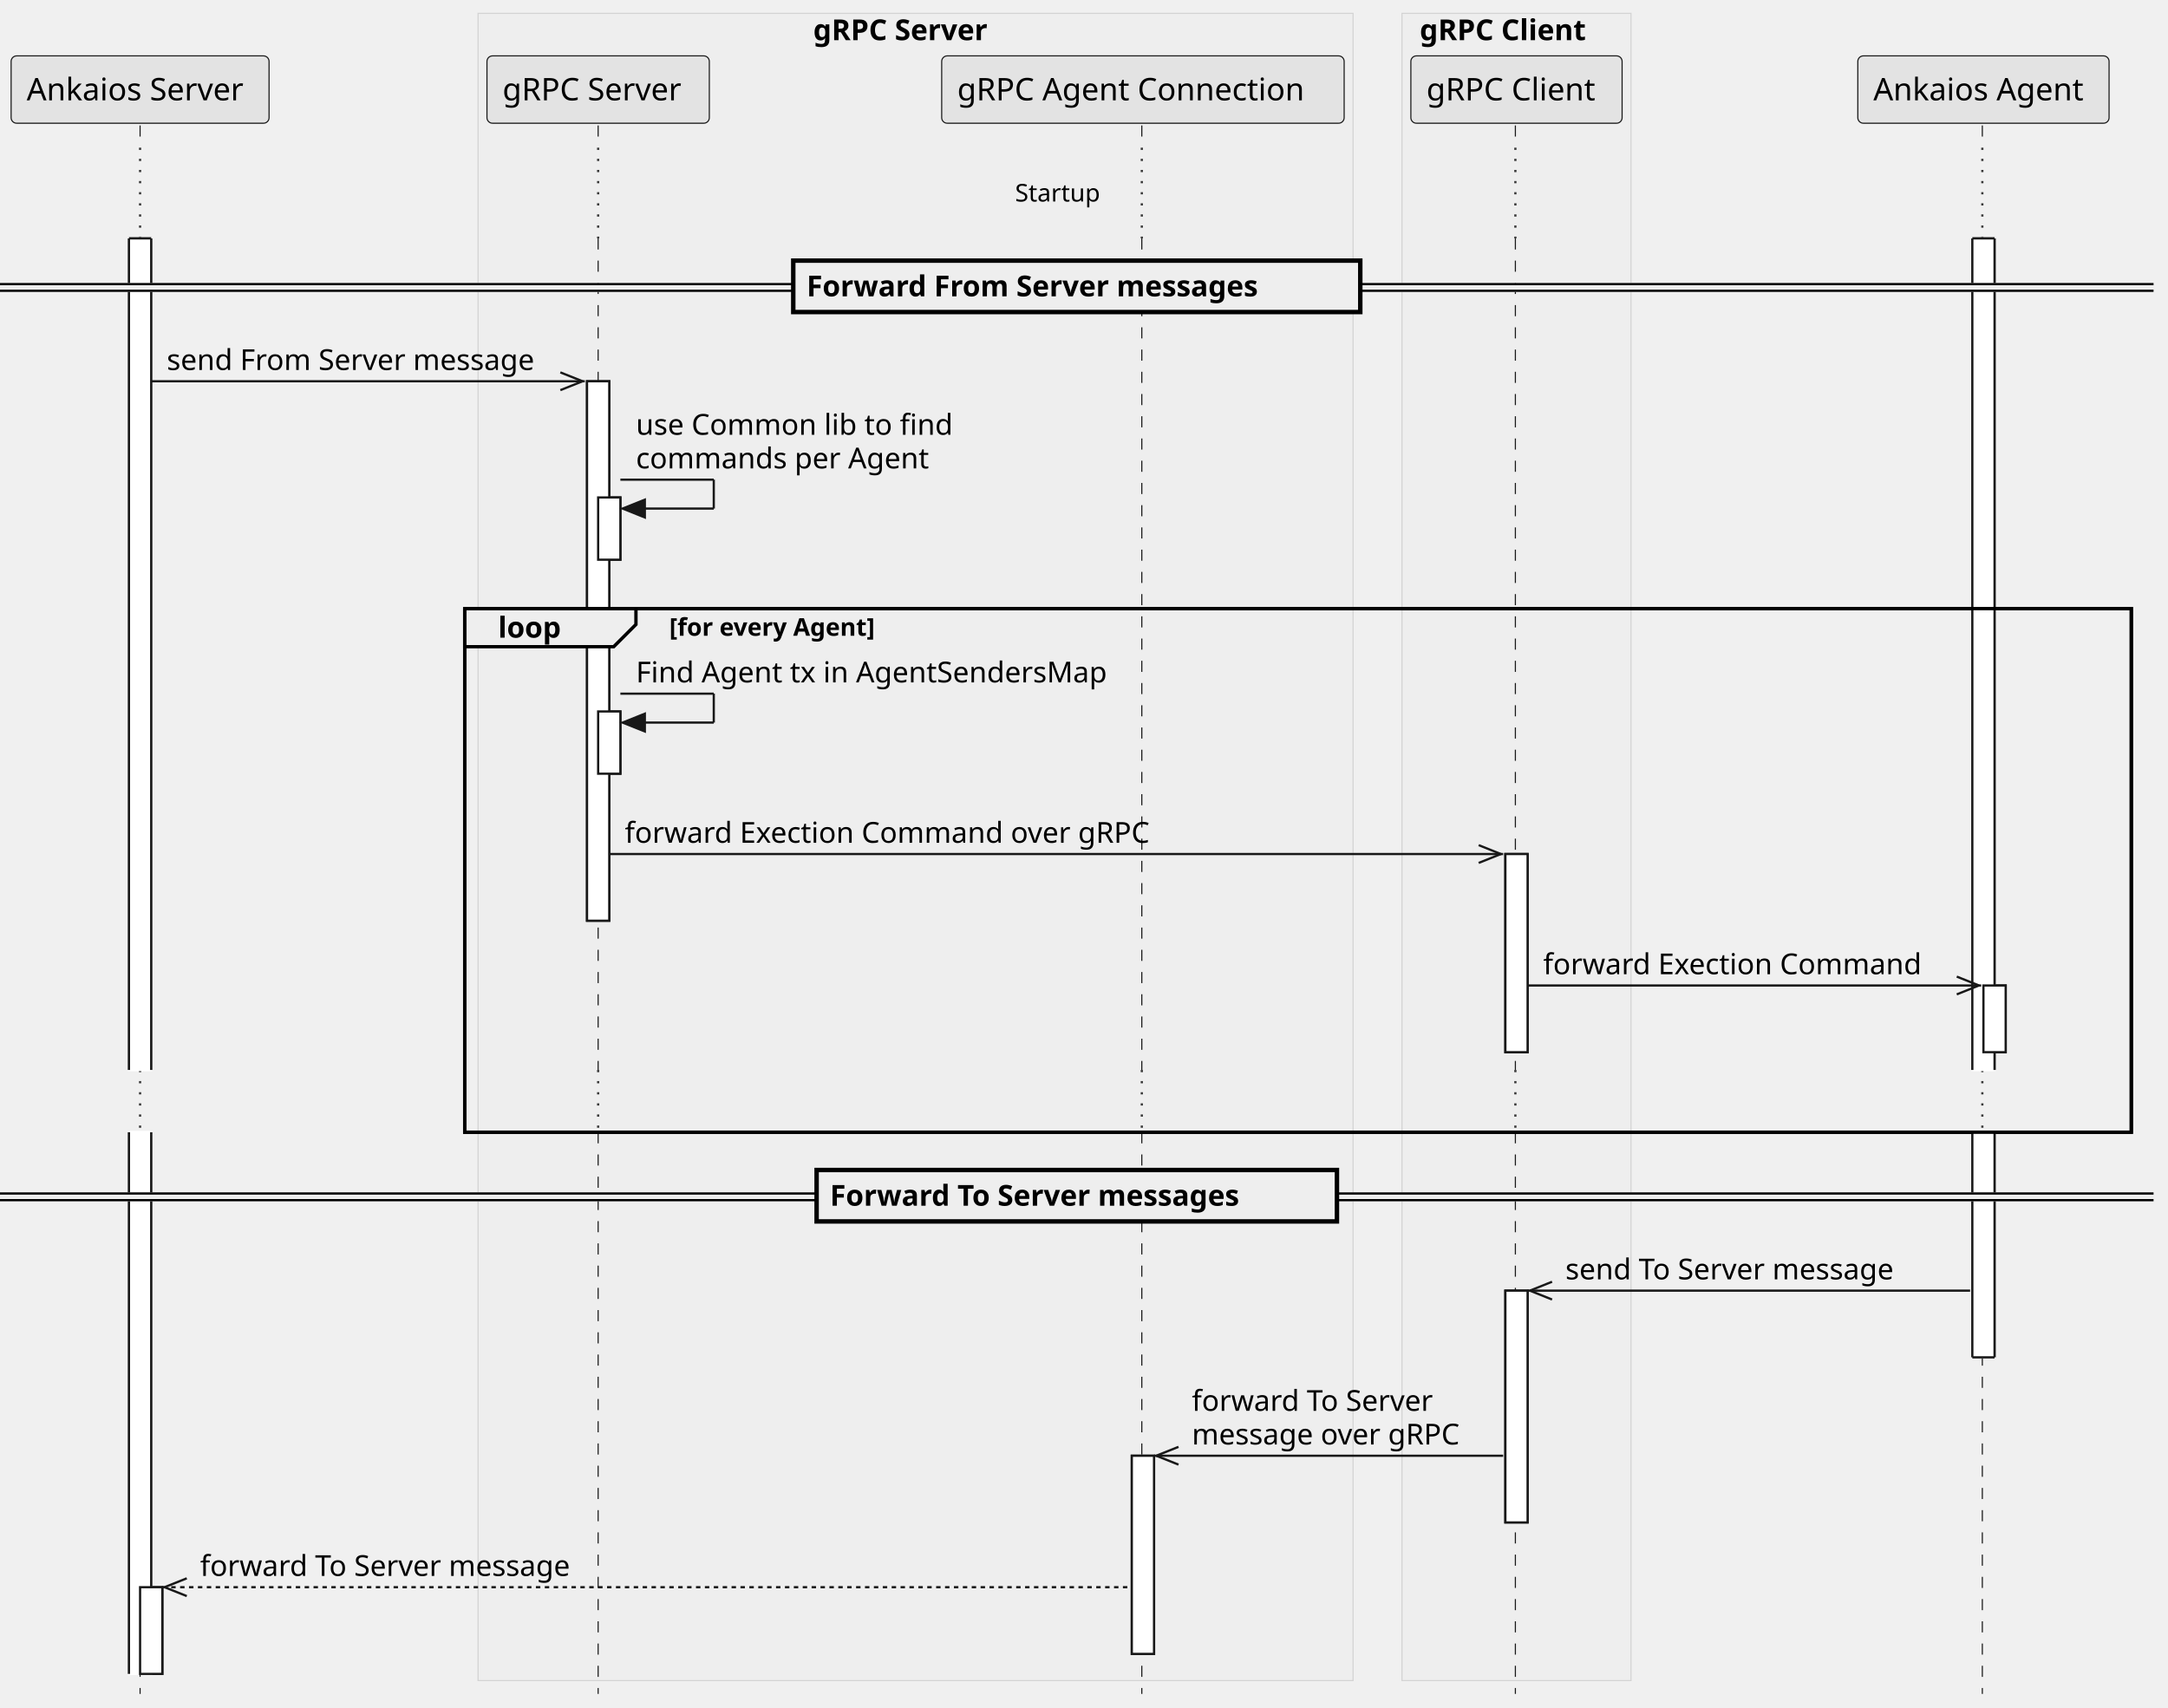
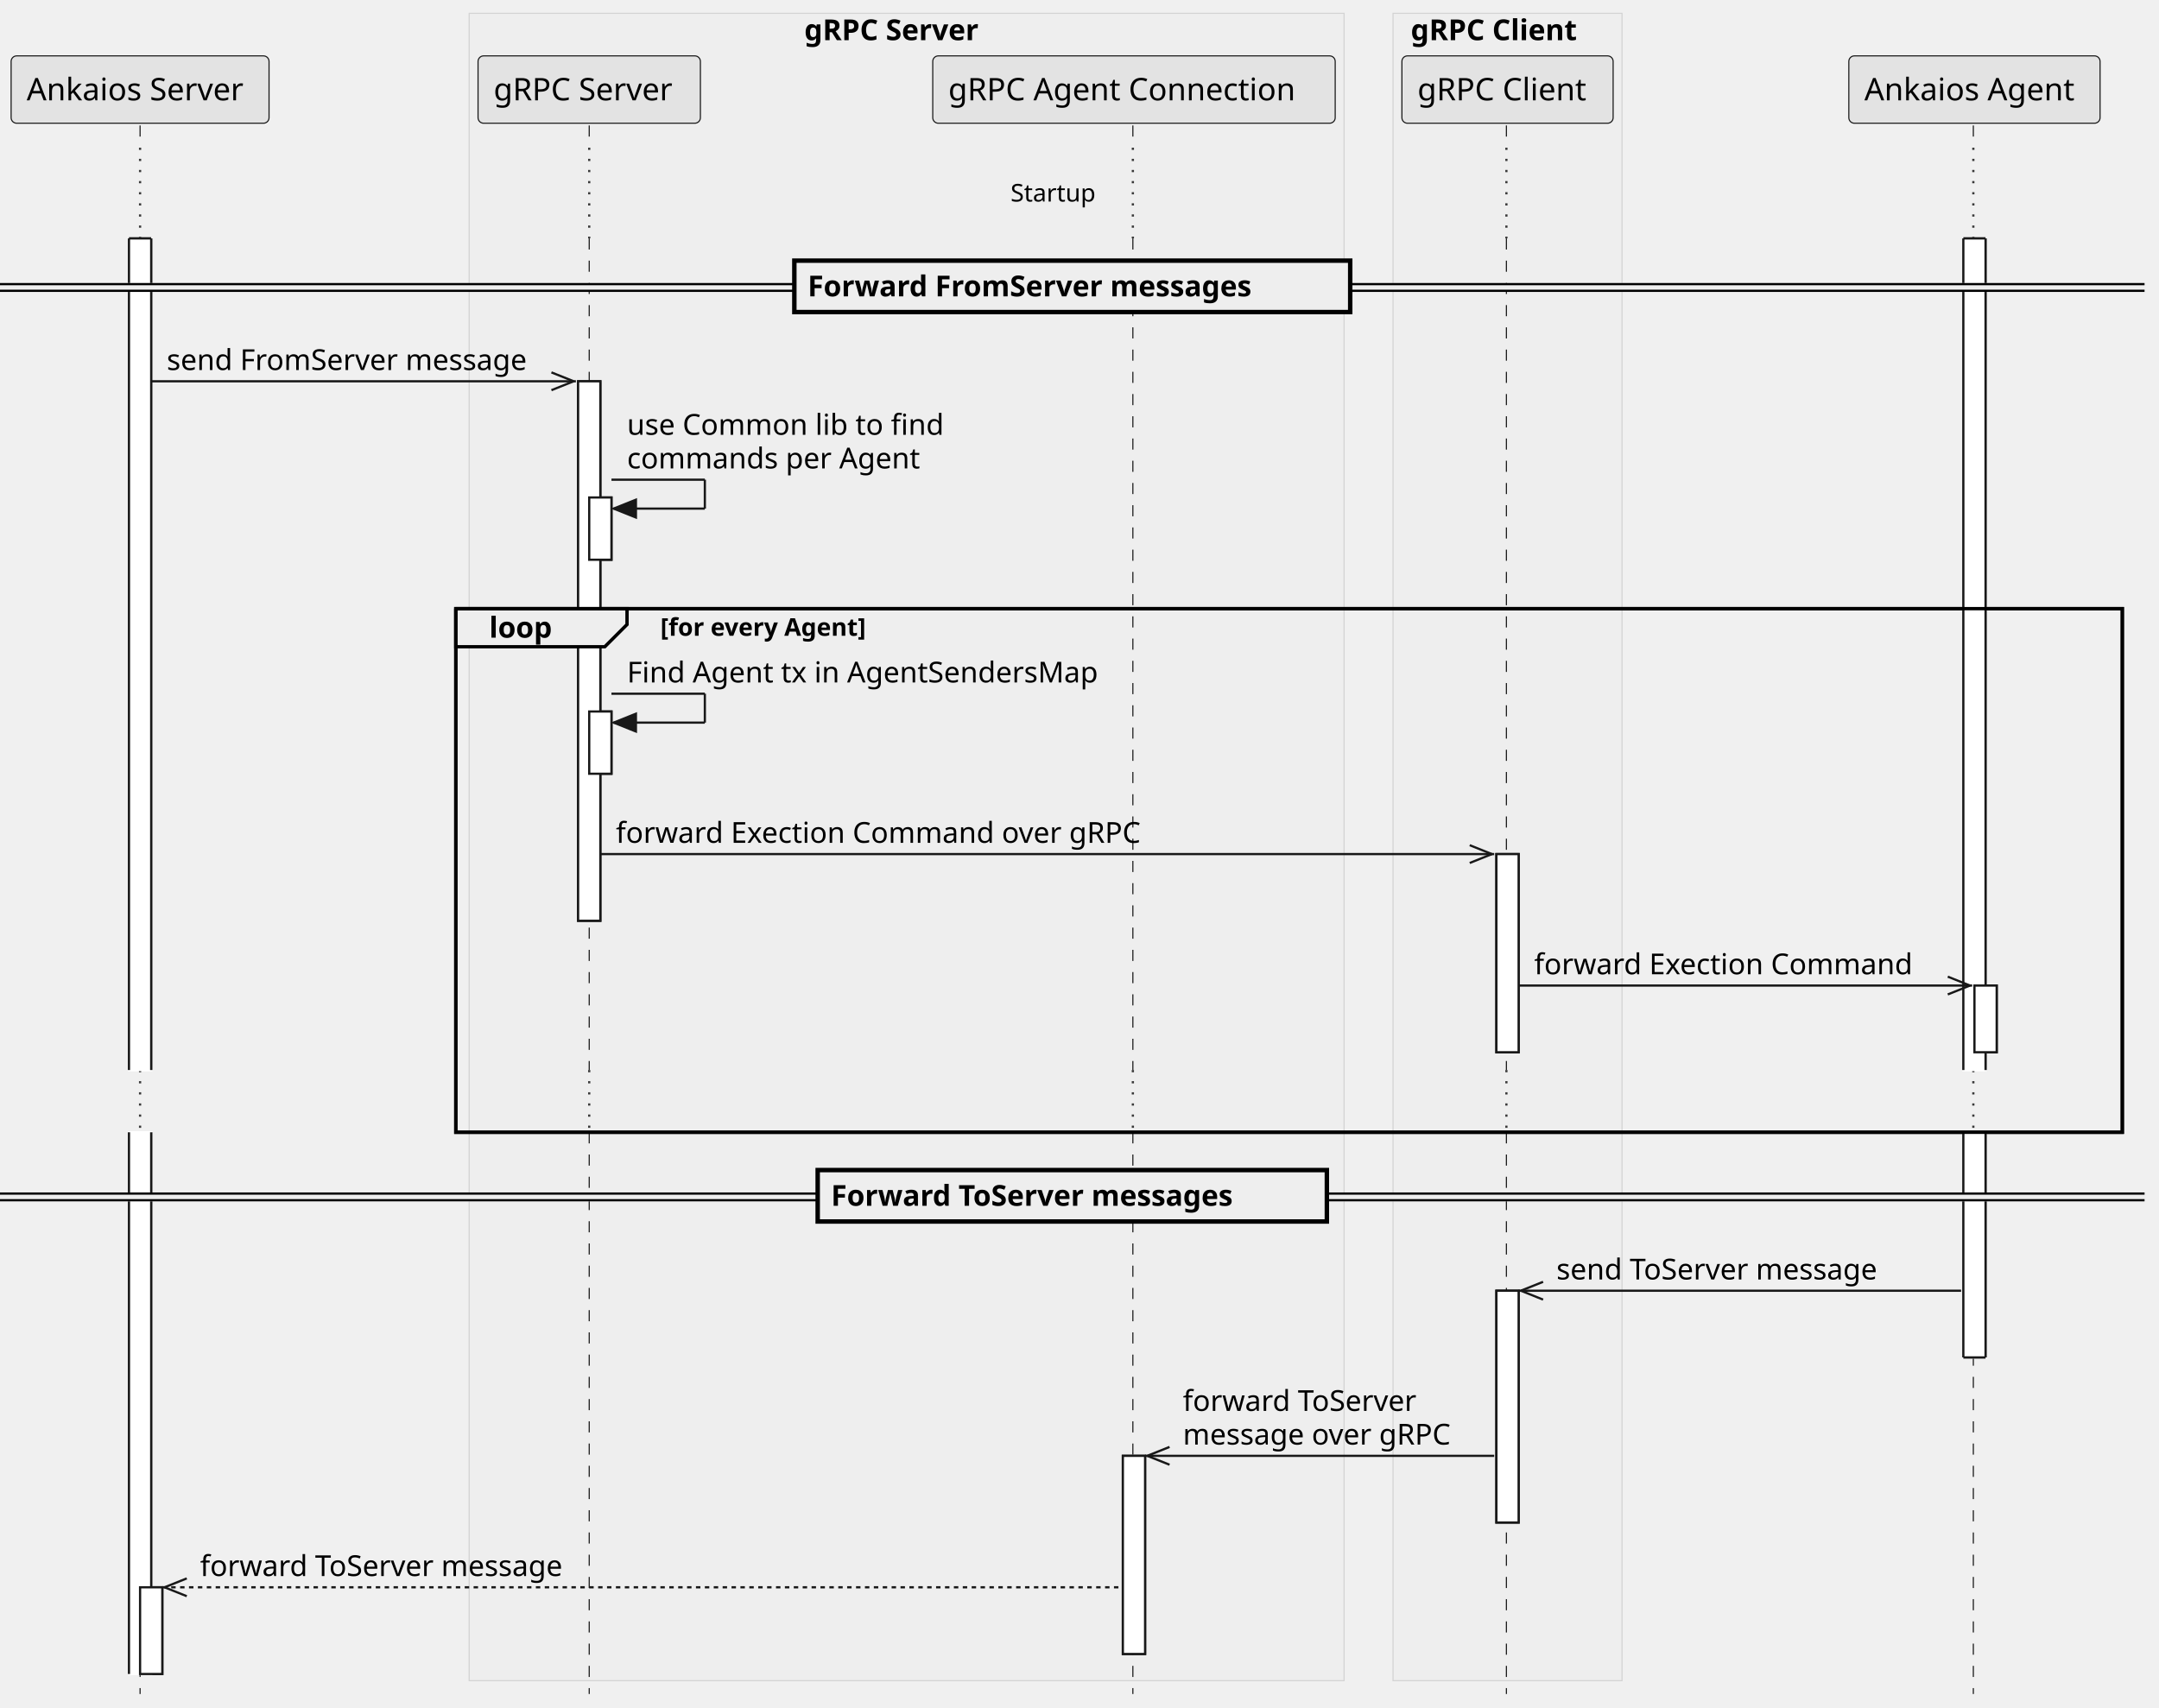
- <svg xmlns="http://www.w3.org/2000/svg" contentStyleType="text/css" height="768px" preserveAspectRatio="none" style="width:975px;height:768px;background:#FFFFFF;" version="1.1" viewBox="0 0 975 768" width="975px" zoomAndPan="magnify">
+ <svg xmlns="http://www.w3.org/2000/svg" contentStyleType="text/css" height="768px" preserveAspectRatio="none" style="width:971px;height:768px;background:#FFFFFF;" version="1.1" viewBox="0 0 971 768" width="971px" zoomAndPan="magnify">
  <defs />
  <g>
-     <rect fill="#EEEEEE" height="749.961" style="stroke:#D3D3D3;stroke-width:0.5;" width="393.5" x="215" y="6" />
-     <text fill="#000000" font-family="sans-serif" font-size="13" font-weight="bold" lengthAdjust="spacing" textLength="92" x="365.75" y="18.067">gRPC Server</text>
-     <rect fill="#EEEEEE" height="749.961" style="stroke:#D3D3D3;stroke-width:0.5;" width="103" x="630.5" y="6" />
-     <text fill="#000000" font-family="sans-serif" font-size="13" font-weight="bold" lengthAdjust="spacing" textLength="87" x="638.5" y="18.067">gRPC Client</text>
+     <rect fill="#EEEEEE" height="749.961" style="stroke:#D3D3D3;stroke-width:0.5;" width="393.5" x="211" y="6" />
+     <text fill="#000000" font-family="sans-serif" font-size="13" font-weight="bold" lengthAdjust="spacing" textLength="92" x="361.75" y="18.067">gRPC Server</text>
+     <rect fill="#EEEEEE" height="749.961" style="stroke:#D3D3D3;stroke-width:0.5;" width="103" x="626.5" y="6" />
+     <text fill="#000000" font-family="sans-serif" font-size="13" font-weight="bold" lengthAdjust="spacing" textLength="87" x="634.5" y="18.067">gRPC Client</text>
    <rect fill="#FFFFFF" height="374.062" style="stroke:#FFFFFF;stroke-width:1.0;" width="10" x="58" y="107.234" />
    <line style="stroke:#181818;stroke-width:1.0;" x1="58" x2="58" y1="107.234" y2="481.297" />
    <line style="stroke:#181818;stroke-width:1.0;" x1="68" x2="68" y1="107.234" y2="481.297" />
    <line style="stroke:#181818;stroke-width:1.0;" x1="58" x2="68" y1="107.234" y2="107.234" />
    <rect fill="#FFFFFF" height="243.664" style="stroke:#FFFFFF;stroke-width:1.0;" width="10" x="58" y="509.297" />
    <line style="stroke:#181818;stroke-width:1.0;" x1="58" x2="58" y1="509.297" y2="752.961" />
    <line style="stroke:#181818;stroke-width:1.0;" x1="68" x2="68" y1="509.297" y2="752.961" />
    <rect fill="#FFFFFF" height="39" style="stroke:#181818;stroke-width:1.0;" width="10" x="63" y="713.961" />
-     <rect fill="#FFFFFF" height="242.664" style="stroke:#181818;stroke-width:1.0;" width="10" x="264" y="171.5" />
-     <rect fill="#FFFFFF" height="28" style="stroke:#181818;stroke-width:1.0;" width="10" x="269" y="223.766" />
-     <rect fill="#FFFFFF" height="28" style="stroke:#181818;stroke-width:1.0;" width="10" x="269" y="320.031" />
-     <rect fill="#FFFFFF" height="89.133" style="stroke:#181818;stroke-width:1.0;" width="10" x="509" y="654.828" />
-     <rect fill="#FFFFFF" height="89.133" style="stroke:#181818;stroke-width:1.0;" width="10" x="677" y="384.164" />
-     <rect fill="#FFFFFF" height="104.266" style="stroke:#181818;stroke-width:1.0;" width="10" x="677" y="580.562" />
-     <rect fill="#FFFFFF" height="374.062" style="stroke:#FFFFFF;stroke-width:1.0;" width="10" x="887" y="107.234" />
-     <line style="stroke:#181818;stroke-width:1.0;" x1="887" x2="887" y1="107.234" y2="481.297" />
-     <line style="stroke:#181818;stroke-width:1.0;" x1="897" x2="897" y1="107.234" y2="481.297" />
-     <line style="stroke:#181818;stroke-width:1.0;" x1="887" x2="897" y1="107.234" y2="107.234" />
-     <rect fill="#FFFFFF" height="101.266" style="stroke:#FFFFFF;stroke-width:1.0;" width="10" x="887" y="509.297" />
-     <line style="stroke:#181818;stroke-width:1.0;" x1="887" x2="887" y1="509.297" y2="610.562" />
-     <line style="stroke:#181818;stroke-width:1.0;" x1="897" x2="897" y1="509.297" y2="610.562" />
-     <line style="stroke:#181818;stroke-width:1.0;" x1="887" x2="897" y1="610.562" y2="610.562" />
-     <rect fill="#FFFFFF" height="30" style="stroke:#181818;stroke-width:1.0;" width="10" x="892" y="443.297" />
-     <rect fill="none" height="235.531" style="stroke:#000000;stroke-width:1.5;" width="749.5" x="209" y="273.766" />
+     <rect fill="#FFFFFF" height="242.664" style="stroke:#181818;stroke-width:1.0;" width="10" x="260" y="171.5" />
+     <rect fill="#FFFFFF" height="28" style="stroke:#181818;stroke-width:1.0;" width="10" x="265" y="223.766" />
+     <rect fill="#FFFFFF" height="28" style="stroke:#181818;stroke-width:1.0;" width="10" x="265" y="320.031" />
+     <rect fill="#FFFFFF" height="89.133" style="stroke:#181818;stroke-width:1.0;" width="10" x="505" y="654.828" />
+     <rect fill="#FFFFFF" height="89.133" style="stroke:#181818;stroke-width:1.0;" width="10" x="673" y="384.164" />
+     <rect fill="#FFFFFF" height="104.266" style="stroke:#181818;stroke-width:1.0;" width="10" x="673" y="580.562" />
+     <rect fill="#FFFFFF" height="374.062" style="stroke:#FFFFFF;stroke-width:1.0;" width="10" x="883" y="107.234" />
+     <line style="stroke:#181818;stroke-width:1.0;" x1="883" x2="883" y1="107.234" y2="481.297" />
+     <line style="stroke:#181818;stroke-width:1.0;" x1="893" x2="893" y1="107.234" y2="481.297" />
+     <line style="stroke:#181818;stroke-width:1.0;" x1="883" x2="893" y1="107.234" y2="107.234" />
+     <rect fill="#FFFFFF" height="101.266" style="stroke:#FFFFFF;stroke-width:1.0;" width="10" x="883" y="509.297" />
+     <line style="stroke:#181818;stroke-width:1.0;" x1="883" x2="883" y1="509.297" y2="610.562" />
+     <line style="stroke:#181818;stroke-width:1.0;" x1="893" x2="893" y1="509.297" y2="610.562" />
+     <line style="stroke:#181818;stroke-width:1.0;" x1="883" x2="893" y1="610.562" y2="610.562" />
+     <rect fill="#FFFFFF" height="30" style="stroke:#181818;stroke-width:1.0;" width="10" x="888" y="443.297" />
+     <rect fill="none" height="235.531" style="stroke:#000000;stroke-width:1.5;" width="749.5" x="205" y="273.766" />
    <line style="stroke:#181818;stroke-width:0.5;stroke-dasharray:5.0,5.0;" x1="63" x2="63" y1="56.43" y2="66.43" />
    <line style="stroke:#383838;stroke-width:1.0;stroke-dasharray:1.0,4.0;" x1="63" x2="63" y1="66.43" y2="107.234" />
    <line style="stroke:#181818;stroke-width:0.5;stroke-dasharray:5.0,5.0;" x1="63" x2="63" y1="107.234" y2="481.297" />
    <line style="stroke:#383838;stroke-width:1.0;stroke-dasharray:1.0,4.0;" x1="63" x2="63" y1="481.297" y2="509.297" />
    <line style="stroke:#181818;stroke-width:0.5;stroke-dasharray:5.0,5.0;" x1="63" x2="63" y1="509.297" y2="761.961" />
-     <line style="stroke:#181818;stroke-width:0.5;stroke-dasharray:5.0,5.0;" x1="269" x2="269" y1="56.43" y2="66.43" />
-     <line style="stroke:#383838;stroke-width:1.0;stroke-dasharray:1.0,4.0;" x1="269" x2="269" y1="66.43" y2="107.234" />
-     <line style="stroke:#181818;stroke-width:0.5;stroke-dasharray:5.0,5.0;" x1="269" x2="269" y1="107.234" y2="481.297" />
-     <line style="stroke:#383838;stroke-width:1.0;stroke-dasharray:1.0,4.0;" x1="269" x2="269" y1="481.297" y2="509.297" />
-     <line style="stroke:#181818;stroke-width:0.5;stroke-dasharray:5.0,5.0;" x1="269" x2="269" y1="509.297" y2="761.961" />
-     <line style="stroke:#181818;stroke-width:0.5;stroke-dasharray:5.0,5.0;" x1="513.5" x2="513.5" y1="56.43" y2="66.43" />
-     <line style="stroke:#383838;stroke-width:1.0;stroke-dasharray:1.0,4.0;" x1="513.5" x2="513.5" y1="66.43" y2="107.234" />
-     <line style="stroke:#181818;stroke-width:0.5;stroke-dasharray:5.0,5.0;" x1="513.5" x2="513.5" y1="107.234" y2="481.297" />
-     <line style="stroke:#383838;stroke-width:1.0;stroke-dasharray:1.0,4.0;" x1="513.5" x2="513.5" y1="481.297" y2="509.297" />
-     <line style="stroke:#181818;stroke-width:0.5;stroke-dasharray:5.0,5.0;" x1="513.5" x2="513.5" y1="509.297" y2="761.961" />
-     <line style="stroke:#181818;stroke-width:0.5;stroke-dasharray:5.0,5.0;" x1="681.5" x2="681.5" y1="56.43" y2="66.43" />
-     <line style="stroke:#383838;stroke-width:1.0;stroke-dasharray:1.0,4.0;" x1="681.5" x2="681.5" y1="66.43" y2="107.234" />
-     <line style="stroke:#181818;stroke-width:0.5;stroke-dasharray:5.0,5.0;" x1="681.5" x2="681.5" y1="107.234" y2="481.297" />
-     <line style="stroke:#383838;stroke-width:1.0;stroke-dasharray:1.0,4.0;" x1="681.5" x2="681.5" y1="481.297" y2="509.297" />
-     <line style="stroke:#181818;stroke-width:0.5;stroke-dasharray:5.0,5.0;" x1="681.5" x2="681.5" y1="509.297" y2="761.961" />
-     <line style="stroke:#181818;stroke-width:0.5;stroke-dasharray:5.0,5.0;" x1="891.5" x2="891.5" y1="56.43" y2="66.43" />
-     <line style="stroke:#383838;stroke-width:1.0;stroke-dasharray:1.0,4.0;" x1="891.5" x2="891.5" y1="66.43" y2="107.234" />
-     <line style="stroke:#181818;stroke-width:0.5;stroke-dasharray:5.0,5.0;" x1="891.5" x2="891.5" y1="107.234" y2="481.297" />
-     <line style="stroke:#383838;stroke-width:1.0;stroke-dasharray:1.0,4.0;" x1="891.5" x2="891.5" y1="481.297" y2="509.297" />
-     <line style="stroke:#181818;stroke-width:0.5;stroke-dasharray:5.0,5.0;" x1="891.5" x2="891.5" y1="509.297" y2="761.961" />
+     <line style="stroke:#181818;stroke-width:0.5;stroke-dasharray:5.0,5.0;" x1="265" x2="265" y1="56.43" y2="66.43" />
+     <line style="stroke:#383838;stroke-width:1.0;stroke-dasharray:1.0,4.0;" x1="265" x2="265" y1="66.43" y2="107.234" />
+     <line style="stroke:#181818;stroke-width:0.5;stroke-dasharray:5.0,5.0;" x1="265" x2="265" y1="107.234" y2="481.297" />
+     <line style="stroke:#383838;stroke-width:1.0;stroke-dasharray:1.0,4.0;" x1="265" x2="265" y1="481.297" y2="509.297" />
+     <line style="stroke:#181818;stroke-width:0.5;stroke-dasharray:5.0,5.0;" x1="265" x2="265" y1="509.297" y2="761.961" />
+     <line style="stroke:#181818;stroke-width:0.5;stroke-dasharray:5.0,5.0;" x1="509.5" x2="509.5" y1="56.43" y2="66.43" />
+     <line style="stroke:#383838;stroke-width:1.0;stroke-dasharray:1.0,4.0;" x1="509.5" x2="509.5" y1="66.43" y2="107.234" />
+     <line style="stroke:#181818;stroke-width:0.5;stroke-dasharray:5.0,5.0;" x1="509.5" x2="509.5" y1="107.234" y2="481.297" />
+     <line style="stroke:#383838;stroke-width:1.0;stroke-dasharray:1.0,4.0;" x1="509.5" x2="509.5" y1="481.297" y2="509.297" />
+     <line style="stroke:#181818;stroke-width:0.5;stroke-dasharray:5.0,5.0;" x1="509.5" x2="509.5" y1="509.297" y2="761.961" />
+     <line style="stroke:#181818;stroke-width:0.5;stroke-dasharray:5.0,5.0;" x1="677.5" x2="677.5" y1="56.43" y2="66.43" />
+     <line style="stroke:#383838;stroke-width:1.0;stroke-dasharray:1.0,4.0;" x1="677.5" x2="677.5" y1="66.43" y2="107.234" />
+     <line style="stroke:#181818;stroke-width:0.5;stroke-dasharray:5.0,5.0;" x1="677.5" x2="677.5" y1="107.234" y2="481.297" />
+     <line style="stroke:#383838;stroke-width:1.0;stroke-dasharray:1.0,4.0;" x1="677.5" x2="677.5" y1="481.297" y2="509.297" />
+     <line style="stroke:#181818;stroke-width:0.5;stroke-dasharray:5.0,5.0;" x1="677.5" x2="677.5" y1="509.297" y2="761.961" />
+     <line style="stroke:#181818;stroke-width:0.5;stroke-dasharray:5.0,5.0;" x1="887.5" x2="887.5" y1="56.43" y2="66.43" />
+     <line style="stroke:#383838;stroke-width:1.0;stroke-dasharray:1.0,4.0;" x1="887.5" x2="887.5" y1="66.43" y2="107.234" />
+     <line style="stroke:#181818;stroke-width:0.5;stroke-dasharray:5.0,5.0;" x1="887.5" x2="887.5" y1="107.234" y2="481.297" />
+     <line style="stroke:#383838;stroke-width:1.0;stroke-dasharray:1.0,4.0;" x1="887.5" x2="887.5" y1="481.297" y2="509.297" />
+     <line style="stroke:#181818;stroke-width:0.5;stroke-dasharray:5.0,5.0;" x1="887.5" x2="887.5" y1="509.297" y2="761.961" />
    <rect fill="#E3E3E3" height="30.297" rx="2.5" ry="2.5" style="stroke:#181818;stroke-width:0.5;" width="116" x="5" y="25.133" />
    <text fill="#000000" font-family="sans-serif" font-size="14" lengthAdjust="spacing" textLength="102" x="12" y="45.128">Ankaios Server</text>
-     <rect fill="#E3E3E3" height="30.297" rx="2.5" ry="2.5" style="stroke:#181818;stroke-width:0.5;" width="100" x="219" y="25.133" />
-     <text fill="#000000" font-family="sans-serif" font-size="14" lengthAdjust="spacing" textLength="86" x="226" y="45.128">gRPC Server</text>
-     <rect fill="#E3E3E3" height="30.297" rx="2.5" ry="2.5" style="stroke:#181818;stroke-width:0.5;" width="181" x="423.5" y="25.133" />
-     <text fill="#000000" font-family="sans-serif" font-size="14" lengthAdjust="spacing" textLength="167" x="430.5" y="45.128">gRPC Agent Connection</text>
-     <rect fill="#E3E3E3" height="30.297" rx="2.5" ry="2.5" style="stroke:#181818;stroke-width:0.5;" width="95" x="634.5" y="25.133" />
-     <text fill="#000000" font-family="sans-serif" font-size="14" lengthAdjust="spacing" textLength="81" x="641.5" y="45.128">gRPC Client</text>
-     <rect fill="#E3E3E3" height="30.297" rx="2.5" ry="2.5" style="stroke:#181818;stroke-width:0.5;" width="113" x="835.5" y="25.133" />
-     <text fill="#000000" font-family="sans-serif" font-size="14" lengthAdjust="spacing" textLength="99" x="842.5" y="45.128">Ankaios Agent</text>
+     <rect fill="#E3E3E3" height="30.297" rx="2.5" ry="2.5" style="stroke:#181818;stroke-width:0.5;" width="100" x="215" y="25.133" />
+     <text fill="#000000" font-family="sans-serif" font-size="14" lengthAdjust="spacing" textLength="86" x="222" y="45.128">gRPC Server</text>
+     <rect fill="#E3E3E3" height="30.297" rx="2.5" ry="2.5" style="stroke:#181818;stroke-width:0.5;" width="181" x="419.5" y="25.133" />
+     <text fill="#000000" font-family="sans-serif" font-size="14" lengthAdjust="spacing" textLength="167" x="426.5" y="45.128">gRPC Agent Connection</text>
+     <rect fill="#E3E3E3" height="30.297" rx="2.5" ry="2.5" style="stroke:#181818;stroke-width:0.5;" width="95" x="630.5" y="25.133" />
+     <text fill="#000000" font-family="sans-serif" font-size="14" lengthAdjust="spacing" textLength="81" x="637.5" y="45.128">gRPC Client</text>
+     <rect fill="#E3E3E3" height="30.297" rx="2.5" ry="2.5" style="stroke:#181818;stroke-width:0.5;" width="113" x="831.5" y="25.133" />
+     <text fill="#000000" font-family="sans-serif" font-size="14" lengthAdjust="spacing" textLength="99" x="838.5" y="45.128">Ankaios Agent</text>
    <rect fill="#FFFFFF" height="374.062" style="stroke:#FFFFFF;stroke-width:1.0;" width="10" x="58" y="107.234" />
    <line style="stroke:#181818;stroke-width:1.0;" x1="58" x2="58" y1="107.234" y2="481.297" />
    <line style="stroke:#181818;stroke-width:1.0;" x1="68" x2="68" y1="107.234" y2="481.297" />
    <line style="stroke:#181818;stroke-width:1.0;" x1="58" x2="68" y1="107.234" y2="107.234" />
    <rect fill="#FFFFFF" height="243.664" style="stroke:#FFFFFF;stroke-width:1.0;" width="10" x="58" y="509.297" />
    <line style="stroke:#181818;stroke-width:1.0;" x1="58" x2="58" y1="509.297" y2="752.961" />
    <line style="stroke:#181818;stroke-width:1.0;" x1="68" x2="68" y1="509.297" y2="752.961" />
    <rect fill="#FFFFFF" height="39" style="stroke:#181818;stroke-width:1.0;" width="10" x="63" y="713.961" />
-     <rect fill="#FFFFFF" height="242.664" style="stroke:#181818;stroke-width:1.0;" width="10" x="264" y="171.5" />
-     <rect fill="#FFFFFF" height="28" style="stroke:#181818;stroke-width:1.0;" width="10" x="269" y="223.766" />
-     <rect fill="#FFFFFF" height="28" style="stroke:#181818;stroke-width:1.0;" width="10" x="269" y="320.031" />
-     <rect fill="#FFFFFF" height="89.133" style="stroke:#181818;stroke-width:1.0;" width="10" x="509" y="654.828" />
-     <rect fill="#FFFFFF" height="89.133" style="stroke:#181818;stroke-width:1.0;" width="10" x="677" y="384.164" />
-     <rect fill="#FFFFFF" height="104.266" style="stroke:#181818;stroke-width:1.0;" width="10" x="677" y="580.562" />
-     <rect fill="#FFFFFF" height="374.062" style="stroke:#FFFFFF;stroke-width:1.0;" width="10" x="887" y="107.234" />
-     <line style="stroke:#181818;stroke-width:1.0;" x1="887" x2="887" y1="107.234" y2="481.297" />
-     <line style="stroke:#181818;stroke-width:1.0;" x1="897" x2="897" y1="107.234" y2="481.297" />
-     <line style="stroke:#181818;stroke-width:1.0;" x1="887" x2="897" y1="107.234" y2="107.234" />
-     <rect fill="#FFFFFF" height="101.266" style="stroke:#FFFFFF;stroke-width:1.0;" width="10" x="887" y="509.297" />
-     <line style="stroke:#181818;stroke-width:1.0;" x1="887" x2="887" y1="509.297" y2="610.562" />
-     <line style="stroke:#181818;stroke-width:1.0;" x1="897" x2="897" y1="509.297" y2="610.562" />
-     <line style="stroke:#181818;stroke-width:1.0;" x1="887" x2="897" y1="610.562" y2="610.562" />
-     <rect fill="#FFFFFF" height="30" style="stroke:#181818;stroke-width:1.0;" width="10" x="892" y="443.297" />
-     <text fill="#000000" font-family="sans-serif" font-size="11" lengthAdjust="spacing" textLength="42" x="456.5" y="90.64">Startup</text>
-     <rect fill="#EEEEEE" height="3" style="stroke:#EEEEEE;stroke-width:1.0;" width="968.5" x="0" y="127.801" />
-     <line style="stroke:#000000;stroke-width:1.0;" x1="0" x2="968.5" y1="127.801" y2="127.801" />
-     <line style="stroke:#000000;stroke-width:1.0;" x1="0" x2="968.5" y1="130.801" y2="130.801" />
-     <rect fill="#EEEEEE" height="23.133" style="stroke:#000000;stroke-width:2.0;" width="255" x="356.75" y="117.234" />
-     <text fill="#000000" font-family="sans-serif" font-size="13" font-weight="bold" lengthAdjust="spacing" textLength="236" x="362.75" y="133.301">Forward From Server messages</text>
-     <line style="stroke:#181818;stroke-width:1.0;" x1="262" x2="252" y1="171.5" y2="167.5" />
-     <line style="stroke:#181818;stroke-width:1.0;" x1="262" x2="252" y1="171.5" y2="175.5" />
-     <line style="stroke:#181818;stroke-width:1.0;" x1="68" x2="263" y1="171.5" y2="171.5" />
-     <text fill="#000000" font-family="sans-serif" font-size="13" lengthAdjust="spacing" textLength="177" x="75" y="166.434">send From Server message</text>
-     <line style="stroke:#181818;stroke-width:1.0;" x1="279" x2="321" y1="215.766" y2="215.766" />
-     <line style="stroke:#181818;stroke-width:1.0;" x1="321" x2="321" y1="215.766" y2="228.766" />
-     <line style="stroke:#181818;stroke-width:1.0;" x1="280" x2="321" y1="228.766" y2="228.766" />
-     <polygon fill="#181818" points="290,224.766,280,228.766,290,232.766" style="stroke:#181818;stroke-width:1.0;" />
-     <text fill="#000000" font-family="sans-serif" font-size="13" lengthAdjust="spacing" textLength="148" x="286" y="195.567">use Common lib to find</text>
-     <text fill="#000000" font-family="sans-serif" font-size="13" lengthAdjust="spacing" textLength="139" x="286" y="210.7">commands per Agent</text>
-     <path d="M209,273.766 L286,273.766 L286,280.898 L276,290.898 L209,290.898 L209,273.766 " fill="#EEEEEE" style="stroke:#000000;stroke-width:1.5;" />
-     <rect fill="none" height="235.531" style="stroke:#000000;stroke-width:1.5;" width="749.5" x="209" y="273.766" />
-     <text fill="#000000" font-family="sans-serif" font-size="13" font-weight="bold" lengthAdjust="spacing" textLength="32" x="224" y="286.832">loop</text>
-     <text fill="#000000" font-family="sans-serif" font-size="11" font-weight="bold" lengthAdjust="spacing" textLength="108" x="301" y="285.976">[for every Agent]</text>
-     <line style="stroke:#181818;stroke-width:1.0;" x1="279" x2="321" y1="312.031" y2="312.031" />
-     <line style="stroke:#181818;stroke-width:1.0;" x1="321" x2="321" y1="312.031" y2="325.031" />
-     <line style="stroke:#181818;stroke-width:1.0;" x1="280" x2="321" y1="325.031" y2="325.031" />
-     <polygon fill="#181818" points="290,321.031,280,325.031,290,329.031" style="stroke:#181818;stroke-width:1.0;" />
-     <text fill="#000000" font-family="sans-serif" font-size="13" lengthAdjust="spacing" textLength="221" x="286" y="306.965">Find Agent tx in AgentSendersMap</text>
-     <line style="stroke:#181818;stroke-width:1.0;" x1="675" x2="665" y1="384.164" y2="380.164" />
-     <line style="stroke:#181818;stroke-width:1.0;" x1="675" x2="665" y1="384.164" y2="388.164" />
-     <line style="stroke:#181818;stroke-width:1.0;" x1="274" x2="676" y1="384.164" y2="384.164" />
-     <text fill="#000000" font-family="sans-serif" font-size="13" lengthAdjust="spacing" textLength="245" x="281" y="379.098">forward Exection Command over gRPC</text>
-     <line style="stroke:#181818;stroke-width:1.0;" x1="890" x2="880" y1="443.297" y2="439.297" />
-     <line style="stroke:#181818;stroke-width:1.0;" x1="890" x2="880" y1="443.297" y2="447.297" />
-     <line style="stroke:#181818;stroke-width:1.0;" x1="687" x2="891" y1="443.297" y2="443.297" />
-     <text fill="#000000" font-family="sans-serif" font-size="13" lengthAdjust="spacing" textLength="176" x="694" y="438.231">forward Exection Command</text>
-     <rect fill="#EEEEEE" height="3" style="stroke:#EEEEEE;stroke-width:1.0;" width="968.5" x="0" y="536.863" />
-     <line style="stroke:#000000;stroke-width:1.0;" x1="0" x2="968.5" y1="536.863" y2="536.863" />
-     <line style="stroke:#000000;stroke-width:1.0;" x1="0" x2="968.5" y1="539.863" y2="539.863" />
-     <rect fill="#EEEEEE" height="23.133" style="stroke:#000000;stroke-width:2.0;" width="234" x="367.25" y="526.297" />
-     <text fill="#000000" font-family="sans-serif" font-size="13" font-weight="bold" lengthAdjust="spacing" textLength="215" x="373.25" y="542.364">Forward To Server messages</text>
-     <line style="stroke:#181818;stroke-width:1.0;" x1="688" x2="698" y1="580.562" y2="576.562" />
-     <line style="stroke:#181818;stroke-width:1.0;" x1="688" x2="698" y1="580.562" y2="584.562" />
-     <line style="stroke:#181818;stroke-width:1.0;" x1="687" x2="886" y1="580.562" y2="580.562" />
-     <text fill="#000000" font-family="sans-serif" font-size="13" lengthAdjust="spacing" textLength="159" x="704" y="575.497">send To Server message</text>
-     <line style="stroke:#181818;stroke-width:1.0;" x1="520" x2="530" y1="654.828" y2="650.828" />
-     <line style="stroke:#181818;stroke-width:1.0;" x1="520" x2="530" y1="654.828" y2="658.828" />
-     <line style="stroke:#181818;stroke-width:1.0;" x1="519" x2="676" y1="654.828" y2="654.828" />
-     <text fill="#000000" font-family="sans-serif" font-size="13" lengthAdjust="spacing" textLength="112" x="536" y="634.629">forward To Server</text>
-     <text fill="#000000" font-family="sans-serif" font-size="13" lengthAdjust="spacing" textLength="128" x="536" y="649.762">message over gRPC</text>
+     <rect fill="#FFFFFF" height="242.664" style="stroke:#181818;stroke-width:1.0;" width="10" x="260" y="171.5" />
+     <rect fill="#FFFFFF" height="28" style="stroke:#181818;stroke-width:1.0;" width="10" x="265" y="223.766" />
+     <rect fill="#FFFFFF" height="28" style="stroke:#181818;stroke-width:1.0;" width="10" x="265" y="320.031" />
+     <rect fill="#FFFFFF" height="89.133" style="stroke:#181818;stroke-width:1.0;" width="10" x="505" y="654.828" />
+     <rect fill="#FFFFFF" height="89.133" style="stroke:#181818;stroke-width:1.0;" width="10" x="673" y="384.164" />
+     <rect fill="#FFFFFF" height="104.266" style="stroke:#181818;stroke-width:1.0;" width="10" x="673" y="580.562" />
+     <rect fill="#FFFFFF" height="374.062" style="stroke:#FFFFFF;stroke-width:1.0;" width="10" x="883" y="107.234" />
+     <line style="stroke:#181818;stroke-width:1.0;" x1="883" x2="883" y1="107.234" y2="481.297" />
+     <line style="stroke:#181818;stroke-width:1.0;" x1="893" x2="893" y1="107.234" y2="481.297" />
+     <line style="stroke:#181818;stroke-width:1.0;" x1="883" x2="893" y1="107.234" y2="107.234" />
+     <rect fill="#FFFFFF" height="101.266" style="stroke:#FFFFFF;stroke-width:1.0;" width="10" x="883" y="509.297" />
+     <line style="stroke:#181818;stroke-width:1.0;" x1="883" x2="883" y1="509.297" y2="610.562" />
+     <line style="stroke:#181818;stroke-width:1.0;" x1="893" x2="893" y1="509.297" y2="610.562" />
+     <line style="stroke:#181818;stroke-width:1.0;" x1="883" x2="893" y1="610.562" y2="610.562" />
+     <rect fill="#FFFFFF" height="30" style="stroke:#181818;stroke-width:1.0;" width="10" x="888" y="443.297" />
+     <text fill="#000000" font-family="sans-serif" font-size="11" lengthAdjust="spacing" textLength="42" x="454.5" y="90.64">Startup</text>
+     <rect fill="#EEEEEE" height="3" style="stroke:#EEEEEE;stroke-width:1.0;" width="964.5" x="0" y="127.801" />
+     <line style="stroke:#000000;stroke-width:1.0;" x1="0" x2="964.5" y1="127.801" y2="127.801" />
+     <line style="stroke:#000000;stroke-width:1.0;" x1="0" x2="964.5" y1="130.801" y2="130.801" />
+     <rect fill="#EEEEEE" height="23.133" style="stroke:#000000;stroke-width:2.0;" width="250" x="357.25" y="117.234" />
+     <text fill="#000000" font-family="sans-serif" font-size="13" font-weight="bold" lengthAdjust="spacing" textLength="231" x="363.25" y="133.301">Forward FromServer messages</text>
+     <line style="stroke:#181818;stroke-width:1.0;" x1="258" x2="248" y1="171.5" y2="167.5" />
+     <line style="stroke:#181818;stroke-width:1.0;" x1="258" x2="248" y1="171.5" y2="175.5" />
+     <line style="stroke:#181818;stroke-width:1.0;" x1="68" x2="259" y1="171.5" y2="171.5" />
+     <text fill="#000000" font-family="sans-serif" font-size="13" lengthAdjust="spacing" textLength="173" x="75" y="166.434">send FromServer message</text>
+     <line style="stroke:#181818;stroke-width:1.0;" x1="275" x2="317" y1="215.766" y2="215.766" />
+     <line style="stroke:#181818;stroke-width:1.0;" x1="317" x2="317" y1="215.766" y2="228.766" />
+     <line style="stroke:#181818;stroke-width:1.0;" x1="276" x2="317" y1="228.766" y2="228.766" />
+     <polygon fill="#181818" points="286,224.766,276,228.766,286,232.766" style="stroke:#181818;stroke-width:1.0;" />
+     <text fill="#000000" font-family="sans-serif" font-size="13" lengthAdjust="spacing" textLength="148" x="282" y="195.567">use Common lib to find</text>
+     <text fill="#000000" font-family="sans-serif" font-size="13" lengthAdjust="spacing" textLength="139" x="282" y="210.7">commands per Agent</text>
+     <path d="M205,273.766 L282,273.766 L282,280.898 L272,290.898 L205,290.898 L205,273.766 " fill="#EEEEEE" style="stroke:#000000;stroke-width:1.5;" />
+     <rect fill="none" height="235.531" style="stroke:#000000;stroke-width:1.5;" width="749.5" x="205" y="273.766" />
+     <text fill="#000000" font-family="sans-serif" font-size="13" font-weight="bold" lengthAdjust="spacing" textLength="32" x="220" y="286.832">loop</text>
+     <text fill="#000000" font-family="sans-serif" font-size="11" font-weight="bold" lengthAdjust="spacing" textLength="108" x="297" y="285.976">[for every Agent]</text>
+     <line style="stroke:#181818;stroke-width:1.0;" x1="275" x2="317" y1="312.031" y2="312.031" />
+     <line style="stroke:#181818;stroke-width:1.0;" x1="317" x2="317" y1="312.031" y2="325.031" />
+     <line style="stroke:#181818;stroke-width:1.0;" x1="276" x2="317" y1="325.031" y2="325.031" />
+     <polygon fill="#181818" points="286,321.031,276,325.031,286,329.031" style="stroke:#181818;stroke-width:1.0;" />
+     <text fill="#000000" font-family="sans-serif" font-size="13" lengthAdjust="spacing" textLength="221" x="282" y="306.965">Find Agent tx in AgentSendersMap</text>
+     <line style="stroke:#181818;stroke-width:1.0;" x1="671" x2="661" y1="384.164" y2="380.164" />
+     <line style="stroke:#181818;stroke-width:1.0;" x1="671" x2="661" y1="384.164" y2="388.164" />
+     <line style="stroke:#181818;stroke-width:1.0;" x1="270" x2="672" y1="384.164" y2="384.164" />
+     <text fill="#000000" font-family="sans-serif" font-size="13" lengthAdjust="spacing" textLength="245" x="277" y="379.098">forward Exection Command over gRPC</text>
+     <line style="stroke:#181818;stroke-width:1.0;" x1="886" x2="876" y1="443.297" y2="439.297" />
+     <line style="stroke:#181818;stroke-width:1.0;" x1="886" x2="876" y1="443.297" y2="447.297" />
+     <line style="stroke:#181818;stroke-width:1.0;" x1="683" x2="887" y1="443.297" y2="443.297" />
+     <text fill="#000000" font-family="sans-serif" font-size="13" lengthAdjust="spacing" textLength="176" x="690" y="438.231">forward Exection Command</text>
+     <rect fill="#EEEEEE" height="3" style="stroke:#EEEEEE;stroke-width:1.0;" width="964.5" x="0" y="536.863" />
+     <line style="stroke:#000000;stroke-width:1.0;" x1="0" x2="964.5" y1="536.863" y2="536.863" />
+     <line style="stroke:#000000;stroke-width:1.0;" x1="0" x2="964.5" y1="539.863" y2="539.863" />
+     <rect fill="#EEEEEE" height="23.133" style="stroke:#000000;stroke-width:2.0;" width="229" x="367.75" y="526.297" />
+     <text fill="#000000" font-family="sans-serif" font-size="13" font-weight="bold" lengthAdjust="spacing" textLength="210" x="373.75" y="542.364">Forward ToServer messages</text>
+     <line style="stroke:#181818;stroke-width:1.0;" x1="684" x2="694" y1="580.562" y2="576.562" />
+     <line style="stroke:#181818;stroke-width:1.0;" x1="684" x2="694" y1="580.562" y2="584.562" />
+     <line style="stroke:#181818;stroke-width:1.0;" x1="683" x2="882" y1="580.562" y2="580.562" />
+     <text fill="#000000" font-family="sans-serif" font-size="13" lengthAdjust="spacing" textLength="155" x="700" y="575.497">send ToServer message</text>
+     <line style="stroke:#181818;stroke-width:1.0;" x1="516" x2="526" y1="654.828" y2="650.828" />
+     <line style="stroke:#181818;stroke-width:1.0;" x1="516" x2="526" y1="654.828" y2="658.828" />
+     <line style="stroke:#181818;stroke-width:1.0;" x1="515" x2="672" y1="654.828" y2="654.828" />
+     <text fill="#000000" font-family="sans-serif" font-size="13" lengthAdjust="spacing" textLength="108" x="532" y="634.629">forward ToServer</text>
+     <text fill="#000000" font-family="sans-serif" font-size="13" lengthAdjust="spacing" textLength="128" x="532" y="649.762">message over gRPC</text>
    <line style="stroke:#181818;stroke-width:1.0;" x1="74" x2="84" y1="713.961" y2="709.961" />
    <line style="stroke:#181818;stroke-width:1.0;" x1="74" x2="84" y1="713.961" y2="717.961" />
-     <line style="stroke:#181818;stroke-width:1.0;stroke-dasharray:2.0,2.0;" x1="73" x2="508" y1="713.961" y2="713.961" />
-     <text fill="#000000" font-family="sans-serif" font-size="13" lengthAdjust="spacing" textLength="175" x="90" y="708.895">forward To Server message</text>
+     <line style="stroke:#181818;stroke-width:1.0;stroke-dasharray:2.0,2.0;" x1="73" x2="504" y1="713.961" y2="713.961" />
+     <text fill="#000000" font-family="sans-serif" font-size="13" lengthAdjust="spacing" textLength="171" x="90" y="708.895">forward ToServer message</text>
  </g>
</svg>
